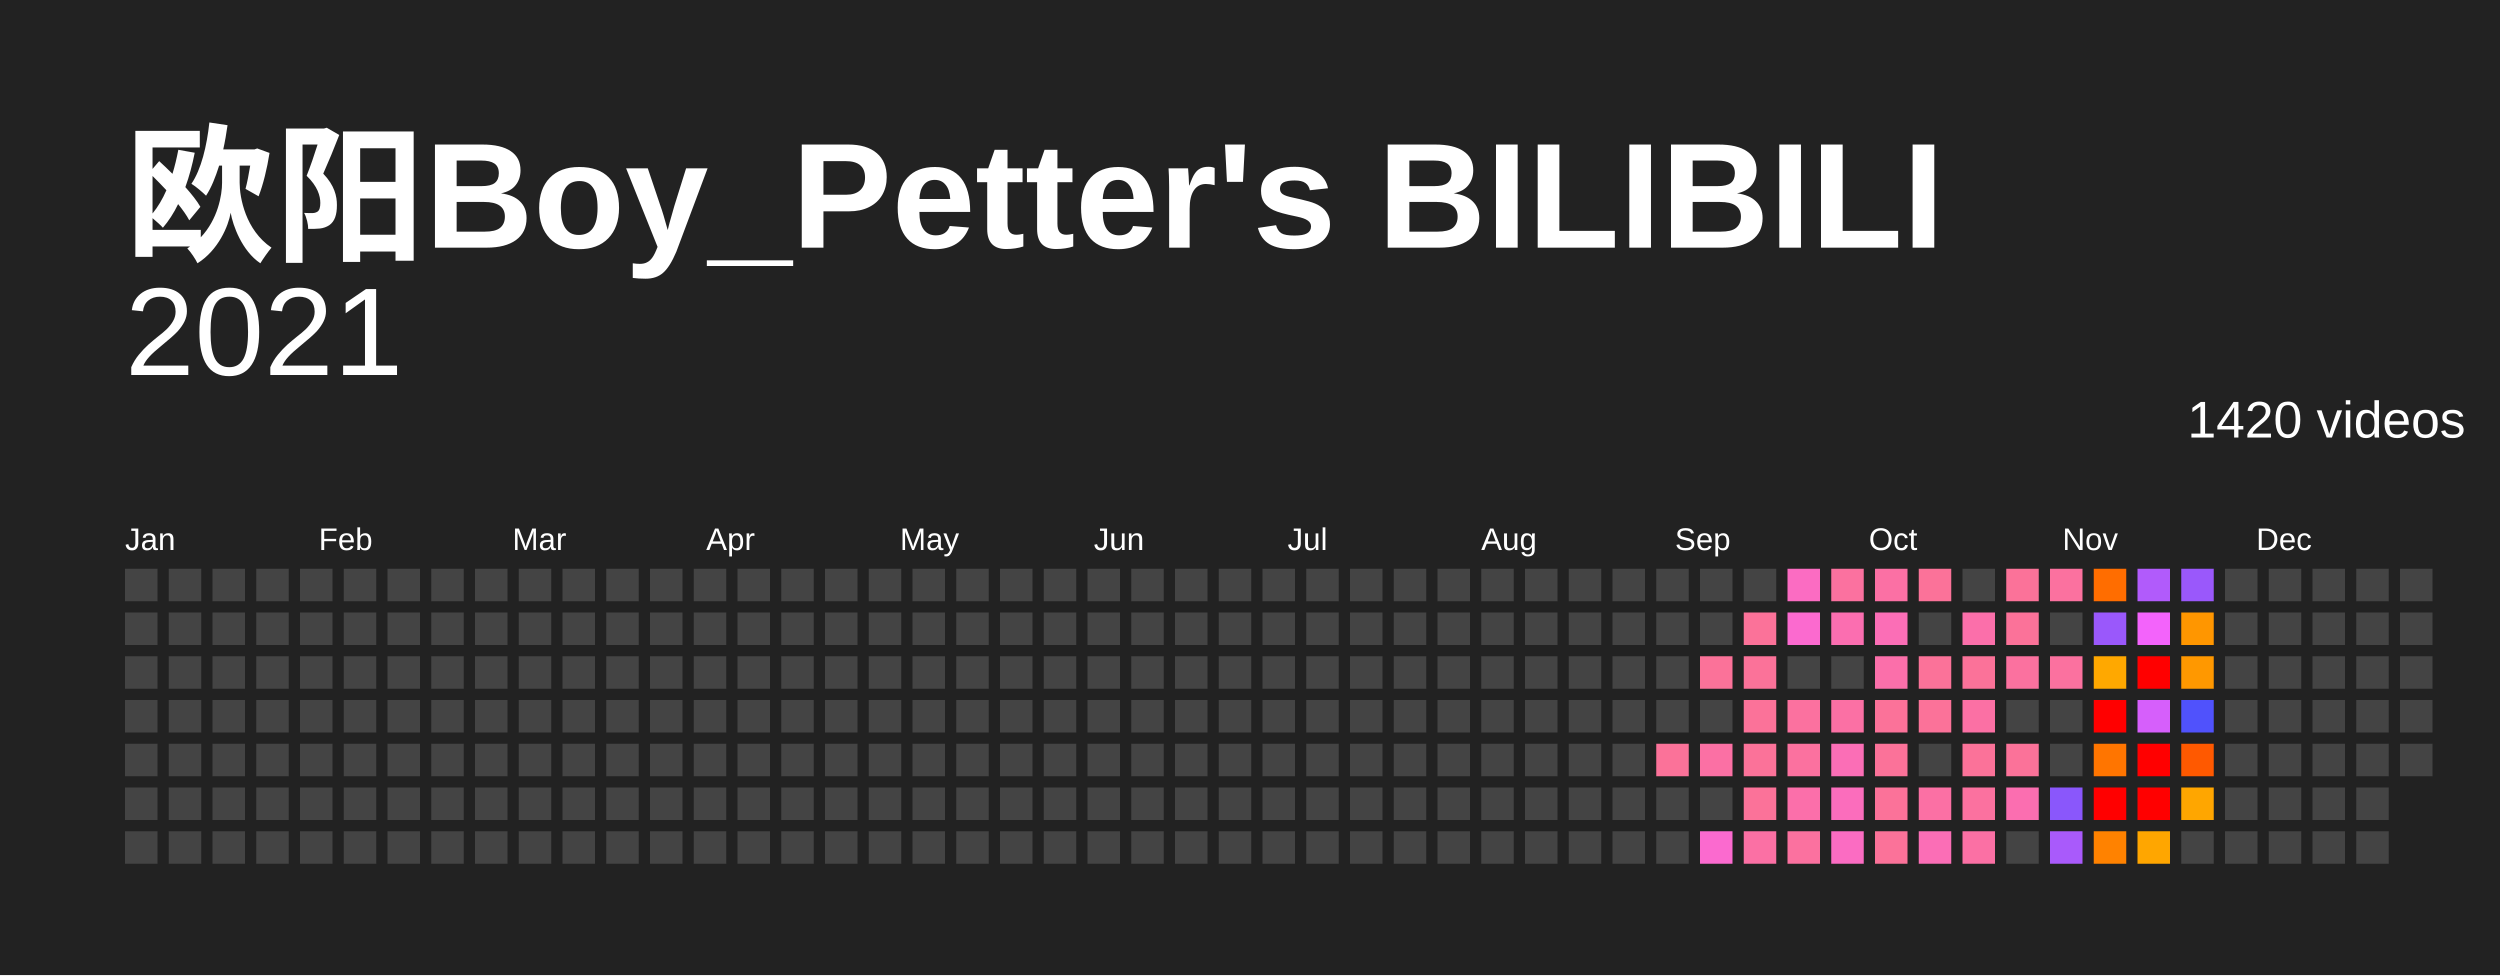
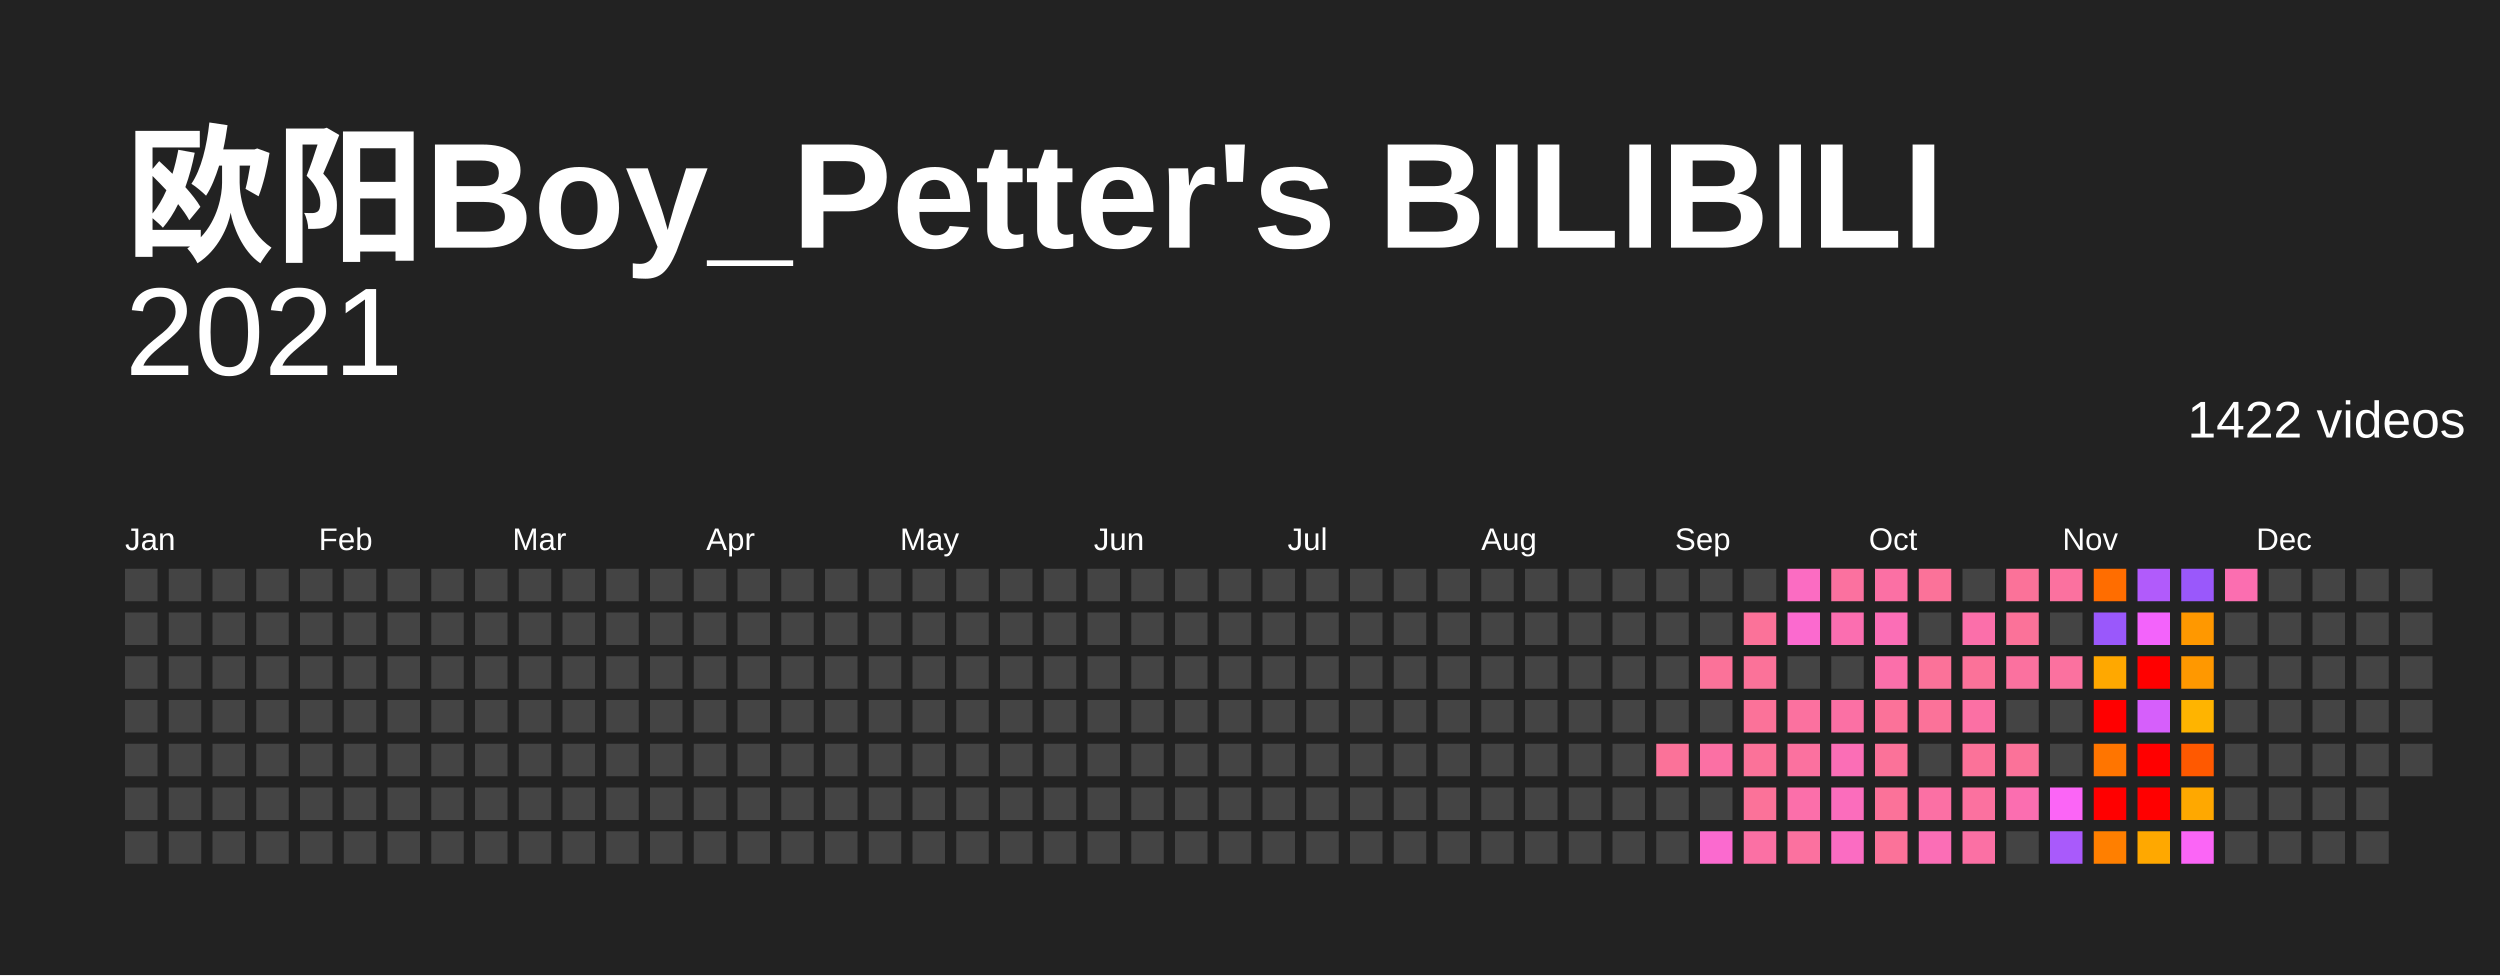
<svg xmlns="http://www.w3.org/2000/svg" baseProfile="full" height="78mm" version="1.1" viewBox="0,0,200,78" width="200mm">
  <defs />
  <rect fill="#222222" height="78" width="200" x="0" y="0" />
  <text fill="#FFFFFF" style="font-size:12px; font-family:Arial; font-weight:bold;" x="10" y="20">欧阳Boy_Petter's BILIBILI</text>
  <text alignment-baseline="hanging" fill="#FFFFFF" style="font-size:10.0px; font-family:Arial;" x="10" y="30">2021</text>
-   <text alignment-baseline="hanging" fill="#FFFFFF" style="font-size:4.125px; font-family:Arial;" x="175" y="35">1420 videos</text>
+   <text alignment-baseline="hanging" fill="#FFFFFF" style="font-size:4.125px; font-family:Arial;" x="175" y="35">1422 videos</text>
  <text fill="#FFFFFF" style="font-size:2.5px; font-family:Arial" x="10.0" y="44">Jan</text>
  <text fill="#FFFFFF" style="font-size:2.5px; font-family:Arial" x="25.5" y="44">Feb</text>
  <text fill="#FFFFFF" style="font-size:2.5px; font-family:Arial" x="41.0" y="44">Mar</text>
  <text fill="#FFFFFF" style="font-size:2.5px; font-family:Arial" x="56.5" y="44">Apr</text>
  <text fill="#FFFFFF" style="font-size:2.5px; font-family:Arial" x="72.0" y="44">May</text>
  <text fill="#FFFFFF" style="font-size:2.5px; font-family:Arial" x="87.5" y="44">Jun</text>
  <text fill="#FFFFFF" style="font-size:2.5px; font-family:Arial" x="103.0" y="44">Jul</text>
  <text fill="#FFFFFF" style="font-size:2.5px; font-family:Arial" x="118.5" y="44">Aug</text>
  <text fill="#FFFFFF" style="font-size:2.5px; font-family:Arial" x="134.0" y="44">Sep</text>
  <text fill="#FFFFFF" style="font-size:2.5px; font-family:Arial" x="149.5" y="44">Oct</text>
  <text fill="#FFFFFF" style="font-size:2.5px; font-family:Arial" x="165.0" y="44">Nov</text>
  <text fill="#FFFFFF" style="font-size:2.5px; font-family:Arial" x="180.5" y="44">Dec</text>
  <rect fill="#444444" height="2.6" width="2.6" x="10.0" y="45.5" />
  <rect fill="#444444" height="2.6" width="2.6" x="10.0" y="49.0" />
  <rect fill="#444444" height="2.6" width="2.6" x="10.0" y="52.5" />
  <rect fill="#444444" height="2.6" width="2.6" x="10.0" y="56.0" />
  <rect fill="#444444" height="2.6" width="2.6" x="10.0" y="59.5" />
  <rect fill="#444444" height="2.6" width="2.6" x="10.0" y="63.0" />
  <rect fill="#444444" height="2.6" width="2.6" x="10.0" y="66.5" />
  <rect fill="#444444" height="2.6" width="2.6" x="13.5" y="45.5" />
  <rect fill="#444444" height="2.6" width="2.6" x="13.5" y="49.0" />
  <rect fill="#444444" height="2.6" width="2.6" x="13.5" y="52.5" />
  <rect fill="#444444" height="2.6" width="2.6" x="13.5" y="56.0" />
  <rect fill="#444444" height="2.6" width="2.6" x="13.5" y="59.5" />
  <rect fill="#444444" height="2.6" width="2.6" x="13.5" y="63.0" />
  <rect fill="#444444" height="2.6" width="2.6" x="13.5" y="66.5" />
  <rect fill="#444444" height="2.6" width="2.6" x="17.0" y="45.5" />
  <rect fill="#444444" height="2.6" width="2.6" x="17.0" y="49.0" />
  <rect fill="#444444" height="2.6" width="2.6" x="17.0" y="52.5" />
  <rect fill="#444444" height="2.6" width="2.6" x="17.0" y="56.0" />
  <rect fill="#444444" height="2.6" width="2.6" x="17.0" y="59.5" />
  <rect fill="#444444" height="2.6" width="2.6" x="17.0" y="63.0" />
  <rect fill="#444444" height="2.6" width="2.6" x="17.0" y="66.5" />
  <rect fill="#444444" height="2.6" width="2.6" x="20.5" y="45.5" />
  <rect fill="#444444" height="2.6" width="2.6" x="20.5" y="49.0" />
  <rect fill="#444444" height="2.6" width="2.6" x="20.5" y="52.5" />
  <rect fill="#444444" height="2.6" width="2.6" x="20.5" y="56.0" />
  <rect fill="#444444" height="2.6" width="2.6" x="20.5" y="59.5" />
  <rect fill="#444444" height="2.6" width="2.6" x="20.5" y="63.0" />
  <rect fill="#444444" height="2.6" width="2.6" x="20.5" y="66.5" />
  <rect fill="#444444" height="2.6" width="2.6" x="24.0" y="45.5" />
  <rect fill="#444444" height="2.6" width="2.6" x="24.0" y="49.0" />
  <rect fill="#444444" height="2.6" width="2.6" x="24.0" y="52.5" />
  <rect fill="#444444" height="2.6" width="2.6" x="24.0" y="56.0" />
  <rect fill="#444444" height="2.6" width="2.6" x="24.0" y="59.5" />
  <rect fill="#444444" height="2.6" width="2.6" x="24.0" y="63.0" />
  <rect fill="#444444" height="2.6" width="2.6" x="24.0" y="66.5" />
  <rect fill="#444444" height="2.6" width="2.6" x="27.5" y="45.5" />
  <rect fill="#444444" height="2.6" width="2.6" x="27.5" y="49.0" />
  <rect fill="#444444" height="2.6" width="2.6" x="27.5" y="52.5" />
  <rect fill="#444444" height="2.6" width="2.6" x="27.5" y="56.0" />
  <rect fill="#444444" height="2.6" width="2.6" x="27.5" y="59.5" />
  <rect fill="#444444" height="2.6" width="2.6" x="27.5" y="63.0" />
  <rect fill="#444444" height="2.6" width="2.6" x="27.5" y="66.5" />
  <rect fill="#444444" height="2.6" width="2.6" x="31.0" y="45.5" />
  <rect fill="#444444" height="2.6" width="2.6" x="31.0" y="49.0" />
  <rect fill="#444444" height="2.6" width="2.6" x="31.0" y="52.5" />
  <rect fill="#444444" height="2.6" width="2.6" x="31.0" y="56.0" />
  <rect fill="#444444" height="2.6" width="2.6" x="31.0" y="59.5" />
  <rect fill="#444444" height="2.6" width="2.6" x="31.0" y="63.0" />
  <rect fill="#444444" height="2.6" width="2.6" x="31.0" y="66.5" />
  <rect fill="#444444" height="2.6" width="2.6" x="34.5" y="45.5" />
  <rect fill="#444444" height="2.6" width="2.6" x="34.5" y="49.0" />
  <rect fill="#444444" height="2.6" width="2.6" x="34.5" y="52.5" />
  <rect fill="#444444" height="2.6" width="2.6" x="34.5" y="56.0" />
  <rect fill="#444444" height="2.6" width="2.6" x="34.5" y="59.5" />
  <rect fill="#444444" height="2.6" width="2.6" x="34.5" y="63.0" />
  <rect fill="#444444" height="2.6" width="2.6" x="34.5" y="66.5" />
  <rect fill="#444444" height="2.6" width="2.6" x="38.0" y="45.5" />
  <rect fill="#444444" height="2.6" width="2.6" x="38.0" y="49.0" />
  <rect fill="#444444" height="2.6" width="2.6" x="38.0" y="52.5" />
  <rect fill="#444444" height="2.6" width="2.6" x="38.0" y="56.0" />
  <rect fill="#444444" height="2.6" width="2.6" x="38.0" y="59.5" />
  <rect fill="#444444" height="2.6" width="2.6" x="38.0" y="63.0" />
  <rect fill="#444444" height="2.6" width="2.6" x="38.0" y="66.5" />
  <rect fill="#444444" height="2.6" width="2.6" x="41.5" y="45.5" />
  <rect fill="#444444" height="2.6" width="2.6" x="41.5" y="49.0" />
  <rect fill="#444444" height="2.6" width="2.6" x="41.5" y="52.5" />
  <rect fill="#444444" height="2.6" width="2.6" x="41.5" y="56.0" />
  <rect fill="#444444" height="2.6" width="2.6" x="41.5" y="59.5" />
  <rect fill="#444444" height="2.6" width="2.6" x="41.5" y="63.0" />
  <rect fill="#444444" height="2.6" width="2.6" x="41.5" y="66.5" />
  <rect fill="#444444" height="2.6" width="2.6" x="45.0" y="45.5" />
  <rect fill="#444444" height="2.6" width="2.6" x="45.0" y="49.0" />
  <rect fill="#444444" height="2.6" width="2.6" x="45.0" y="52.5" />
  <rect fill="#444444" height="2.6" width="2.6" x="45.0" y="56.0" />
  <rect fill="#444444" height="2.6" width="2.6" x="45.0" y="59.5" />
  <rect fill="#444444" height="2.6" width="2.6" x="45.0" y="63.0" />
  <rect fill="#444444" height="2.6" width="2.6" x="45.0" y="66.5" />
  <rect fill="#444444" height="2.6" width="2.6" x="48.5" y="45.5" />
  <rect fill="#444444" height="2.6" width="2.6" x="48.5" y="49.0" />
  <rect fill="#444444" height="2.6" width="2.6" x="48.5" y="52.5" />
  <rect fill="#444444" height="2.6" width="2.6" x="48.5" y="56.0" />
  <rect fill="#444444" height="2.6" width="2.6" x="48.5" y="59.5" />
  <rect fill="#444444" height="2.6" width="2.6" x="48.5" y="63.0" />
  <rect fill="#444444" height="2.6" width="2.6" x="48.5" y="66.5" />
  <rect fill="#444444" height="2.6" width="2.6" x="52.0" y="45.5" />
  <rect fill="#444444" height="2.6" width="2.6" x="52.0" y="49.0" />
  <rect fill="#444444" height="2.6" width="2.6" x="52.0" y="52.5" />
  <rect fill="#444444" height="2.6" width="2.6" x="52.0" y="56.0" />
  <rect fill="#444444" height="2.6" width="2.6" x="52.0" y="59.5" />
  <rect fill="#444444" height="2.6" width="2.6" x="52.0" y="63.0" />
  <rect fill="#444444" height="2.6" width="2.6" x="52.0" y="66.5" />
  <rect fill="#444444" height="2.6" width="2.6" x="55.5" y="45.5" />
  <rect fill="#444444" height="2.6" width="2.6" x="55.5" y="49.0" />
  <rect fill="#444444" height="2.6" width="2.6" x="55.5" y="52.5" />
  <rect fill="#444444" height="2.6" width="2.6" x="55.5" y="56.0" />
  <rect fill="#444444" height="2.6" width="2.6" x="55.5" y="59.5" />
  <rect fill="#444444" height="2.6" width="2.6" x="55.5" y="63.0" />
  <rect fill="#444444" height="2.6" width="2.6" x="55.5" y="66.5" />
  <rect fill="#444444" height="2.6" width="2.6" x="59.0" y="45.5" />
  <rect fill="#444444" height="2.6" width="2.6" x="59.0" y="49.0" />
  <rect fill="#444444" height="2.6" width="2.6" x="59.0" y="52.5" />
  <rect fill="#444444" height="2.6" width="2.6" x="59.0" y="56.0" />
  <rect fill="#444444" height="2.6" width="2.6" x="59.0" y="59.5" />
  <rect fill="#444444" height="2.6" width="2.6" x="59.0" y="63.0" />
  <rect fill="#444444" height="2.6" width="2.6" x="59.0" y="66.5" />
  <rect fill="#444444" height="2.6" width="2.6" x="62.5" y="45.5" />
  <rect fill="#444444" height="2.6" width="2.6" x="62.5" y="49.0" />
  <rect fill="#444444" height="2.6" width="2.6" x="62.5" y="52.5" />
  <rect fill="#444444" height="2.6" width="2.6" x="62.5" y="56.0" />
  <rect fill="#444444" height="2.6" width="2.6" x="62.5" y="59.5" />
  <rect fill="#444444" height="2.6" width="2.6" x="62.5" y="63.0" />
  <rect fill="#444444" height="2.6" width="2.6" x="62.5" y="66.5" />
  <rect fill="#444444" height="2.6" width="2.6" x="66.0" y="45.5" />
  <rect fill="#444444" height="2.6" width="2.6" x="66.0" y="49.0" />
  <rect fill="#444444" height="2.6" width="2.6" x="66.0" y="52.5" />
  <rect fill="#444444" height="2.6" width="2.6" x="66.0" y="56.0" />
  <rect fill="#444444" height="2.6" width="2.6" x="66.0" y="59.5" />
  <rect fill="#444444" height="2.6" width="2.6" x="66.0" y="63.0" />
  <rect fill="#444444" height="2.6" width="2.6" x="66.0" y="66.5" />
  <rect fill="#444444" height="2.6" width="2.6" x="69.5" y="45.5" />
  <rect fill="#444444" height="2.6" width="2.6" x="69.5" y="49.0" />
  <rect fill="#444444" height="2.6" width="2.6" x="69.5" y="52.5" />
  <rect fill="#444444" height="2.6" width="2.6" x="69.5" y="56.0" />
  <rect fill="#444444" height="2.6" width="2.6" x="69.5" y="59.5" />
  <rect fill="#444444" height="2.6" width="2.6" x="69.5" y="63.0" />
  <rect fill="#444444" height="2.6" width="2.6" x="69.5" y="66.5" />
  <rect fill="#444444" height="2.6" width="2.6" x="73.0" y="45.5" />
  <rect fill="#444444" height="2.6" width="2.6" x="73.0" y="49.0" />
  <rect fill="#444444" height="2.6" width="2.6" x="73.0" y="52.5" />
  <rect fill="#444444" height="2.6" width="2.6" x="73.0" y="56.0" />
  <rect fill="#444444" height="2.6" width="2.6" x="73.0" y="59.5" />
  <rect fill="#444444" height="2.6" width="2.6" x="73.0" y="63.0" />
  <rect fill="#444444" height="2.6" width="2.6" x="73.0" y="66.5" />
  <rect fill="#444444" height="2.6" width="2.6" x="76.5" y="45.5" />
  <rect fill="#444444" height="2.6" width="2.6" x="76.5" y="49.0" />
  <rect fill="#444444" height="2.6" width="2.6" x="76.5" y="52.5" />
  <rect fill="#444444" height="2.6" width="2.6" x="76.5" y="56.0" />
  <rect fill="#444444" height="2.6" width="2.6" x="76.5" y="59.5" />
  <rect fill="#444444" height="2.6" width="2.6" x="76.5" y="63.0" />
  <rect fill="#444444" height="2.6" width="2.6" x="76.5" y="66.5" />
  <rect fill="#444444" height="2.6" width="2.6" x="80.0" y="45.5" />
  <rect fill="#444444" height="2.6" width="2.6" x="80.0" y="49.0" />
  <rect fill="#444444" height="2.6" width="2.6" x="80.0" y="52.5" />
  <rect fill="#444444" height="2.6" width="2.6" x="80.0" y="56.0" />
  <rect fill="#444444" height="2.6" width="2.6" x="80.0" y="59.5" />
  <rect fill="#444444" height="2.6" width="2.6" x="80.0" y="63.0" />
  <rect fill="#444444" height="2.6" width="2.6" x="80.0" y="66.5" />
  <rect fill="#444444" height="2.6" width="2.6" x="83.5" y="45.5" />
  <rect fill="#444444" height="2.6" width="2.6" x="83.5" y="49.0" />
  <rect fill="#444444" height="2.6" width="2.6" x="83.5" y="52.5" />
  <rect fill="#444444" height="2.6" width="2.6" x="83.5" y="56.0" />
  <rect fill="#444444" height="2.6" width="2.6" x="83.5" y="59.5" />
  <rect fill="#444444" height="2.6" width="2.6" x="83.5" y="63.0" />
  <rect fill="#444444" height="2.6" width="2.6" x="83.5" y="66.5" />
  <rect fill="#444444" height="2.6" width="2.6" x="87.0" y="45.5" />
  <rect fill="#444444" height="2.6" width="2.6" x="87.0" y="49.0" />
  <rect fill="#444444" height="2.6" width="2.6" x="87.0" y="52.5" />
  <rect fill="#444444" height="2.6" width="2.6" x="87.0" y="56.0" />
  <rect fill="#444444" height="2.6" width="2.6" x="87.0" y="59.5" />
  <rect fill="#444444" height="2.6" width="2.6" x="87.0" y="63.0" />
  <rect fill="#444444" height="2.6" width="2.6" x="87.0" y="66.5" />
  <rect fill="#444444" height="2.6" width="2.6" x="90.5" y="45.5" />
  <rect fill="#444444" height="2.6" width="2.6" x="90.5" y="49.0" />
  <rect fill="#444444" height="2.6" width="2.6" x="90.5" y="52.5" />
  <rect fill="#444444" height="2.6" width="2.6" x="90.5" y="56.0" />
  <rect fill="#444444" height="2.6" width="2.6" x="90.5" y="59.5" />
  <rect fill="#444444" height="2.6" width="2.6" x="90.5" y="63.0" />
  <rect fill="#444444" height="2.6" width="2.6" x="90.5" y="66.5" />
  <rect fill="#444444" height="2.6" width="2.6" x="94.0" y="45.5" />
  <rect fill="#444444" height="2.6" width="2.6" x="94.0" y="49.0" />
  <rect fill="#444444" height="2.6" width="2.6" x="94.0" y="52.5" />
  <rect fill="#444444" height="2.6" width="2.6" x="94.0" y="56.0" />
  <rect fill="#444444" height="2.6" width="2.6" x="94.0" y="59.5" />
  <rect fill="#444444" height="2.6" width="2.6" x="94.0" y="63.0" />
  <rect fill="#444444" height="2.6" width="2.6" x="94.0" y="66.5" />
  <rect fill="#444444" height="2.6" width="2.6" x="97.5" y="45.5" />
  <rect fill="#444444" height="2.6" width="2.6" x="97.5" y="49.0" />
  <rect fill="#444444" height="2.6" width="2.6" x="97.5" y="52.5" />
  <rect fill="#444444" height="2.6" width="2.6" x="97.5" y="56.0" />
  <rect fill="#444444" height="2.6" width="2.6" x="97.5" y="59.5" />
  <rect fill="#444444" height="2.6" width="2.6" x="97.5" y="63.0" />
  <rect fill="#444444" height="2.6" width="2.6" x="97.5" y="66.5" />
  <rect fill="#444444" height="2.6" width="2.6" x="101.0" y="45.5" />
  <rect fill="#444444" height="2.6" width="2.6" x="101.0" y="49.0" />
  <rect fill="#444444" height="2.6" width="2.6" x="101.0" y="52.5" />
  <rect fill="#444444" height="2.6" width="2.6" x="101.0" y="56.0" />
  <rect fill="#444444" height="2.6" width="2.6" x="101.0" y="59.5" />
  <rect fill="#444444" height="2.6" width="2.6" x="101.0" y="63.0" />
  <rect fill="#444444" height="2.6" width="2.6" x="101.0" y="66.5" />
  <rect fill="#444444" height="2.6" width="2.6" x="104.5" y="45.5" />
  <rect fill="#444444" height="2.6" width="2.6" x="104.5" y="49.0" />
  <rect fill="#444444" height="2.6" width="2.6" x="104.5" y="52.5" />
  <rect fill="#444444" height="2.6" width="2.6" x="104.5" y="56.0" />
  <rect fill="#444444" height="2.6" width="2.6" x="104.5" y="59.5" />
  <rect fill="#444444" height="2.6" width="2.6" x="104.5" y="63.0" />
  <rect fill="#444444" height="2.6" width="2.6" x="104.5" y="66.5" />
  <rect fill="#444444" height="2.6" width="2.6" x="108.0" y="45.5" />
  <rect fill="#444444" height="2.6" width="2.6" x="108.0" y="49.0" />
  <rect fill="#444444" height="2.6" width="2.6" x="108.0" y="52.5" />
  <rect fill="#444444" height="2.6" width="2.6" x="108.0" y="56.0" />
  <rect fill="#444444" height="2.6" width="2.6" x="108.0" y="59.5" />
  <rect fill="#444444" height="2.6" width="2.6" x="108.0" y="63.0" />
  <rect fill="#444444" height="2.6" width="2.6" x="108.0" y="66.5" />
  <rect fill="#444444" height="2.6" width="2.6" x="111.5" y="45.5" />
  <rect fill="#444444" height="2.6" width="2.6" x="111.5" y="49.0" />
  <rect fill="#444444" height="2.6" width="2.6" x="111.5" y="52.5" />
  <rect fill="#444444" height="2.6" width="2.6" x="111.5" y="56.0" />
  <rect fill="#444444" height="2.6" width="2.6" x="111.5" y="59.5" />
  <rect fill="#444444" height="2.6" width="2.6" x="111.5" y="63.0" />
  <rect fill="#444444" height="2.6" width="2.6" x="111.5" y="66.5" />
  <rect fill="#444444" height="2.6" width="2.6" x="115.0" y="45.5" />
  <rect fill="#444444" height="2.6" width="2.6" x="115.0" y="49.0" />
  <rect fill="#444444" height="2.6" width="2.6" x="115.0" y="52.5" />
  <rect fill="#444444" height="2.6" width="2.6" x="115.0" y="56.0" />
  <rect fill="#444444" height="2.6" width="2.6" x="115.0" y="59.5" />
  <rect fill="#444444" height="2.6" width="2.6" x="115.0" y="63.0" />
  <rect fill="#444444" height="2.6" width="2.6" x="115.0" y="66.5" />
  <rect fill="#444444" height="2.6" width="2.6" x="118.5" y="45.5" />
  <rect fill="#444444" height="2.6" width="2.6" x="118.5" y="49.0" />
  <rect fill="#444444" height="2.6" width="2.6" x="118.5" y="52.5" />
  <rect fill="#444444" height="2.6" width="2.6" x="118.5" y="56.0" />
  <rect fill="#444444" height="2.6" width="2.6" x="118.5" y="59.5" />
  <rect fill="#444444" height="2.6" width="2.6" x="118.5" y="63.0" />
  <rect fill="#444444" height="2.6" width="2.6" x="118.5" y="66.5" />
  <rect fill="#444444" height="2.6" width="2.6" x="122.0" y="45.5" />
  <rect fill="#444444" height="2.6" width="2.6" x="122.0" y="49.0" />
  <rect fill="#444444" height="2.6" width="2.6" x="122.0" y="52.5" />
  <rect fill="#444444" height="2.6" width="2.6" x="122.0" y="56.0" />
  <rect fill="#444444" height="2.6" width="2.6" x="122.0" y="59.5" />
  <rect fill="#444444" height="2.6" width="2.6" x="122.0" y="63.0" />
  <rect fill="#444444" height="2.6" width="2.6" x="122.0" y="66.5" />
  <rect fill="#444444" height="2.6" width="2.6" x="125.5" y="45.5" />
  <rect fill="#444444" height="2.6" width="2.6" x="125.5" y="49.0" />
  <rect fill="#444444" height="2.6" width="2.6" x="125.5" y="52.5" />
  <rect fill="#444444" height="2.6" width="2.6" x="125.5" y="56.0" />
  <rect fill="#444444" height="2.6" width="2.6" x="125.5" y="59.5" />
  <rect fill="#444444" height="2.6" width="2.6" x="125.5" y="63.0" />
  <rect fill="#444444" height="2.6" width="2.6" x="125.5" y="66.5" />
  <rect fill="#444444" height="2.6" width="2.6" x="129.0" y="45.5" />
  <rect fill="#444444" height="2.6" width="2.6" x="129.0" y="49.0" />
  <rect fill="#444444" height="2.6" width="2.6" x="129.0" y="52.5" />
  <rect fill="#444444" height="2.6" width="2.6" x="129.0" y="56.0" />
  <rect fill="#444444" height="2.6" width="2.6" x="129.0" y="59.5" />
  <rect fill="#444444" height="2.6" width="2.6" x="129.0" y="63.0" />
  <rect fill="#444444" height="2.6" width="2.6" x="129.0" y="66.5" />
  <rect fill="#444444" height="2.6" width="2.6" x="132.5" y="45.5" />
  <rect fill="#444444" height="2.6" width="2.6" x="132.5" y="49.0" />
  <rect fill="#444444" height="2.6" width="2.6" x="132.5" y="52.5" />
  <rect fill="#444444" height="2.6" width="2.6" x="132.5" y="56.0" />
  <rect fill="#fb7299" height="2.6" width="2.6" x="132.5" y="59.5" />
  <rect fill="#444444" height="2.6" width="2.6" x="132.5" y="63.0" />
  <rect fill="#444444" height="2.6" width="2.6" x="132.5" y="66.5" />
  <rect fill="#444444" height="2.6" width="2.6" x="136.0" y="45.5" />
  <rect fill="#444444" height="2.6" width="2.6" x="136.0" y="49.0" />
  <rect fill="#fb7299" height="2.6" width="2.6" x="136.0" y="52.5" />
  <rect fill="#444444" height="2.6" width="2.6" x="136.0" y="56.0" />
  <rect fill="#fb70a4" height="2.6" width="2.6" x="136.0" y="59.5" />
  <rect fill="#444444" height="2.6" width="2.6" x="136.0" y="63.0" />
  <rect fill="#fb6acf" height="2.6" width="2.6" x="136.0" y="66.5" />
  <rect fill="#444444" height="2.6" width="2.6" x="139.5" y="45.5" />
  <rect fill="#fb7299" height="2.6" width="2.6" x="139.5" y="49.0" />
  <rect fill="#fb7299" height="2.6" width="2.6" x="139.5" y="52.5" />
  <rect fill="#fb7299" height="2.6" width="2.6" x="139.5" y="56.0" />
  <rect fill="#fb7299" height="2.6" width="2.6" x="139.5" y="59.5" />
  <rect fill="#fb7299" height="2.6" width="2.6" x="139.5" y="63.0" />
  <rect fill="#fb70a4" height="2.6" width="2.6" x="139.5" y="66.5" />
  <rect fill="#fb6cc2" height="2.6" width="2.6" x="143.0" y="45.5" />
  <rect fill="#fb6acf" height="2.6" width="2.6" x="143.0" y="49.0" />
  <rect fill="#444444" height="2.6" width="2.6" x="143.0" y="52.5" />
  <rect fill="#fb719f" height="2.6" width="2.6" x="143.0" y="56.0" />
  <rect fill="#fb719f" height="2.6" width="2.6" x="143.0" y="59.5" />
  <rect fill="#fb6faa" height="2.6" width="2.6" x="143.0" y="63.0" />
  <rect fill="#fb719f" height="2.6" width="2.6" x="143.0" y="66.5" />
  <rect fill="#fb719f" height="2.6" width="2.6" x="146.5" y="45.5" />
  <rect fill="#fb6eb0" height="2.6" width="2.6" x="146.5" y="49.0" />
  <rect fill="#444444" height="2.6" width="2.6" x="146.5" y="52.5" />
  <rect fill="#fb70a4" height="2.6" width="2.6" x="146.5" y="56.0" />
  <rect fill="#fb6eb6" height="2.6" width="2.6" x="146.5" y="59.5" />
  <rect fill="#fb6dbc" height="2.6" width="2.6" x="146.5" y="63.0" />
  <rect fill="#fb6cc2" height="2.6" width="2.6" x="146.5" y="66.5" />
  <rect fill="#fb70a4" height="2.6" width="2.6" x="150.0" y="45.5" />
  <rect fill="#fb6eb6" height="2.6" width="2.6" x="150.0" y="49.0" />
  <rect fill="#fb6faa" height="2.6" width="2.6" x="150.0" y="52.5" />
  <rect fill="#fb7299" height="2.6" width="2.6" x="150.0" y="56.0" />
  <rect fill="#fb7299" height="2.6" width="2.6" x="150.0" y="59.5" />
  <rect fill="#fb7299" height="2.6" width="2.6" x="150.0" y="63.0" />
  <rect fill="#fb7299" height="2.6" width="2.6" x="150.0" y="66.5" />
  <rect fill="#fb7299" height="2.6" width="2.6" x="153.5" y="45.5" />
  <rect fill="#444444" height="2.6" width="2.6" x="153.5" y="49.0" />
  <rect fill="#fb7299" height="2.6" width="2.6" x="153.5" y="52.5" />
  <rect fill="#fb7299" height="2.6" width="2.6" x="153.5" y="56.0" />
  <rect fill="#444444" height="2.6" width="2.6" x="153.5" y="59.5" />
  <rect fill="#fb70a4" height="2.6" width="2.6" x="153.5" y="63.0" />
  <rect fill="#fb6eb6" height="2.6" width="2.6" x="153.5" y="66.5" />
  <rect fill="#444444" height="2.6" width="2.6" x="157.0" y="45.5" />
  <rect fill="#fb6faa" height="2.6" width="2.6" x="157.0" y="49.0" />
  <rect fill="#fb7299" height="2.6" width="2.6" x="157.0" y="52.5" />
  <rect fill="#fb70a4" height="2.6" width="2.6" x="157.0" y="56.0" />
  <rect fill="#fb7299" height="2.6" width="2.6" x="157.0" y="59.5" />
  <rect fill="#fb719f" height="2.6" width="2.6" x="157.0" y="63.0" />
  <rect fill="#fb70a4" height="2.6" width="2.6" x="157.0" y="66.5" />
  <rect fill="#fb7299" height="2.6" width="2.6" x="160.5" y="45.5" />
  <rect fill="#fb7299" height="2.6" width="2.6" x="160.5" y="49.0" />
  <rect fill="#fb719f" height="2.6" width="2.6" x="160.5" y="52.5" />
  <rect fill="#444444" height="2.6" width="2.6" x="160.5" y="56.0" />
  <rect fill="#fb7299" height="2.6" width="2.6" x="160.5" y="59.5" />
  <rect fill="#fb6eb0" height="2.6" width="2.6" x="160.5" y="63.0" />
  <rect fill="#444444" height="2.6" width="2.6" x="160.5" y="66.5" />
  <rect fill="#fb719f" height="2.6" width="2.6" x="164.0" y="45.5" />
  <rect fill="#444444" height="2.6" width="2.6" x="164.0" y="49.0" />
  <rect fill="#fb719f" height="2.6" width="2.6" x="164.0" y="52.5" />
  <rect fill="#444444" height="2.6" width="2.6" x="164.0" y="56.0" />
  <rect fill="#444444" height="2.6" width="2.6" x="164.0" y="59.5" />
-   <rect fill="#8a57fb" height="2.6" width="2.6" x="164.0" y="63.0" />
+   <rect fill="#fb65f6" height="2.6" width="2.6" x="164.0" y="63.0" />
  <rect fill="#a95afb" height="2.6" width="2.6" x="164.0" y="66.5" />
  <rect fill="#ff6d00" height="2.6" width="2.6" x="167.5" y="45.5" />
  <rect fill="#9a58fb" height="2.6" width="2.6" x="167.5" y="49.0" />
  <rect fill="#ffa800" height="2.6" width="2.6" x="167.5" y="52.5" />
  <rect fill="red" height="2.6" width="2.6" x="167.5" y="56.0" />
  <rect fill="#ff7500" height="2.6" width="2.6" x="167.5" y="59.5" />
  <rect fill="red" height="2.6" width="2.6" x="167.5" y="63.0" />
-   <rect fill="#ff8200" height="2.6" width="2.6" x="167.5" y="66.5" />
+   <rect fill="#ff7f00" height="2.6" width="2.6" x="167.5" y="66.5" />
  <rect fill="#b15bfb" height="2.6" width="2.6" x="171.0" y="45.5" />
  <rect fill="#f363fb" height="2.6" width="2.6" x="171.0" y="49.0" />
  <rect fill="red" height="2.6" width="2.6" x="171.0" y="52.5" />
  <rect fill="#d65ffb" height="2.6" width="2.6" x="171.0" y="56.0" />
  <rect fill="red" height="2.6" width="2.6" x="171.0" y="59.5" />
  <rect fill="red" height="2.6" width="2.6" x="171.0" y="63.0" />
-   <rect fill="#ffa600" height="2.6" width="2.6" x="171.0" y="66.5" />
+   <rect fill="#ffa800" height="2.6" width="2.6" x="171.0" y="66.5" />
  <rect fill="#9a58fb" height="2.6" width="2.6" x="174.5" y="45.5" />
-   <rect fill="#ff9600" height="2.6" width="2.6" x="174.5" y="49.0" />
+   <rect fill="#ff9800" height="2.6" width="2.6" x="174.5" y="49.0" />
  <rect fill="#ff9800" height="2.6" width="2.6" x="174.5" y="52.5" />
-   <rect fill="#5052fc" height="2.6" width="2.6" x="174.5" y="56.0" />
+   <rect fill="#ffb400" height="2.6" width="2.6" x="174.5" y="56.0" />
  <rect fill="#ff5900" height="2.6" width="2.6" x="174.5" y="59.5" />
-   <rect fill="#ffa600" height="2.6" width="2.6" x="174.5" y="63.0" />
-   <rect fill="#444444" height="2.6" width="2.6" x="174.5" y="66.5" />
-   <rect fill="#444444" height="2.6" width="2.6" x="178.0" y="45.5" />
+   <rect fill="#ffa800" height="2.6" width="2.6" x="174.5" y="63.0" />
+   <rect fill="#fb65f6" height="2.6" width="2.6" x="174.5" y="66.5" />
+   <rect fill="#fb6eb0" height="2.6" width="2.6" x="178.0" y="45.5" />
  <rect fill="#444444" height="2.6" width="2.6" x="178.0" y="49.0" />
  <rect fill="#444444" height="2.6" width="2.6" x="178.0" y="52.5" />
  <rect fill="#444444" height="2.6" width="2.6" x="178.0" y="56.0" />
  <rect fill="#444444" height="2.6" width="2.6" x="178.0" y="59.5" />
  <rect fill="#444444" height="2.6" width="2.6" x="178.0" y="63.0" />
  <rect fill="#444444" height="2.6" width="2.6" x="178.0" y="66.5" />
  <rect fill="#444444" height="2.6" width="2.6" x="181.5" y="45.5" />
  <rect fill="#444444" height="2.6" width="2.6" x="181.5" y="49.0" />
  <rect fill="#444444" height="2.6" width="2.6" x="181.5" y="52.5" />
  <rect fill="#444444" height="2.6" width="2.6" x="181.5" y="56.0" />
  <rect fill="#444444" height="2.6" width="2.6" x="181.5" y="59.5" />
  <rect fill="#444444" height="2.6" width="2.6" x="181.5" y="63.0" />
  <rect fill="#444444" height="2.6" width="2.6" x="181.5" y="66.5" />
  <rect fill="#444444" height="2.6" width="2.6" x="185.0" y="45.5" />
  <rect fill="#444444" height="2.6" width="2.6" x="185.0" y="49.0" />
  <rect fill="#444444" height="2.6" width="2.6" x="185.0" y="52.5" />
  <rect fill="#444444" height="2.6" width="2.6" x="185.0" y="56.0" />
  <rect fill="#444444" height="2.6" width="2.6" x="185.0" y="59.5" />
  <rect fill="#444444" height="2.6" width="2.6" x="185.0" y="63.0" />
  <rect fill="#444444" height="2.6" width="2.6" x="185.0" y="66.5" />
  <rect fill="#444444" height="2.6" width="2.6" x="188.5" y="45.5" />
  <rect fill="#444444" height="2.6" width="2.6" x="188.5" y="49.0" />
  <rect fill="#444444" height="2.6" width="2.6" x="188.5" y="52.5" />
  <rect fill="#444444" height="2.6" width="2.6" x="188.5" y="56.0" />
  <rect fill="#444444" height="2.6" width="2.6" x="188.5" y="59.5" />
  <rect fill="#444444" height="2.6" width="2.6" x="188.5" y="63.0" />
  <rect fill="#444444" height="2.6" width="2.6" x="188.5" y="66.5" />
  <rect fill="#444444" height="2.6" width="2.6" x="192.0" y="45.5" />
  <rect fill="#444444" height="2.6" width="2.6" x="192.0" y="49.0" />
  <rect fill="#444444" height="2.6" width="2.6" x="192.0" y="52.5" />
  <rect fill="#444444" height="2.6" width="2.6" x="192.0" y="56.0" />
  <rect fill="#444444" height="2.6" width="2.6" x="192.0" y="59.5" />
</svg>
